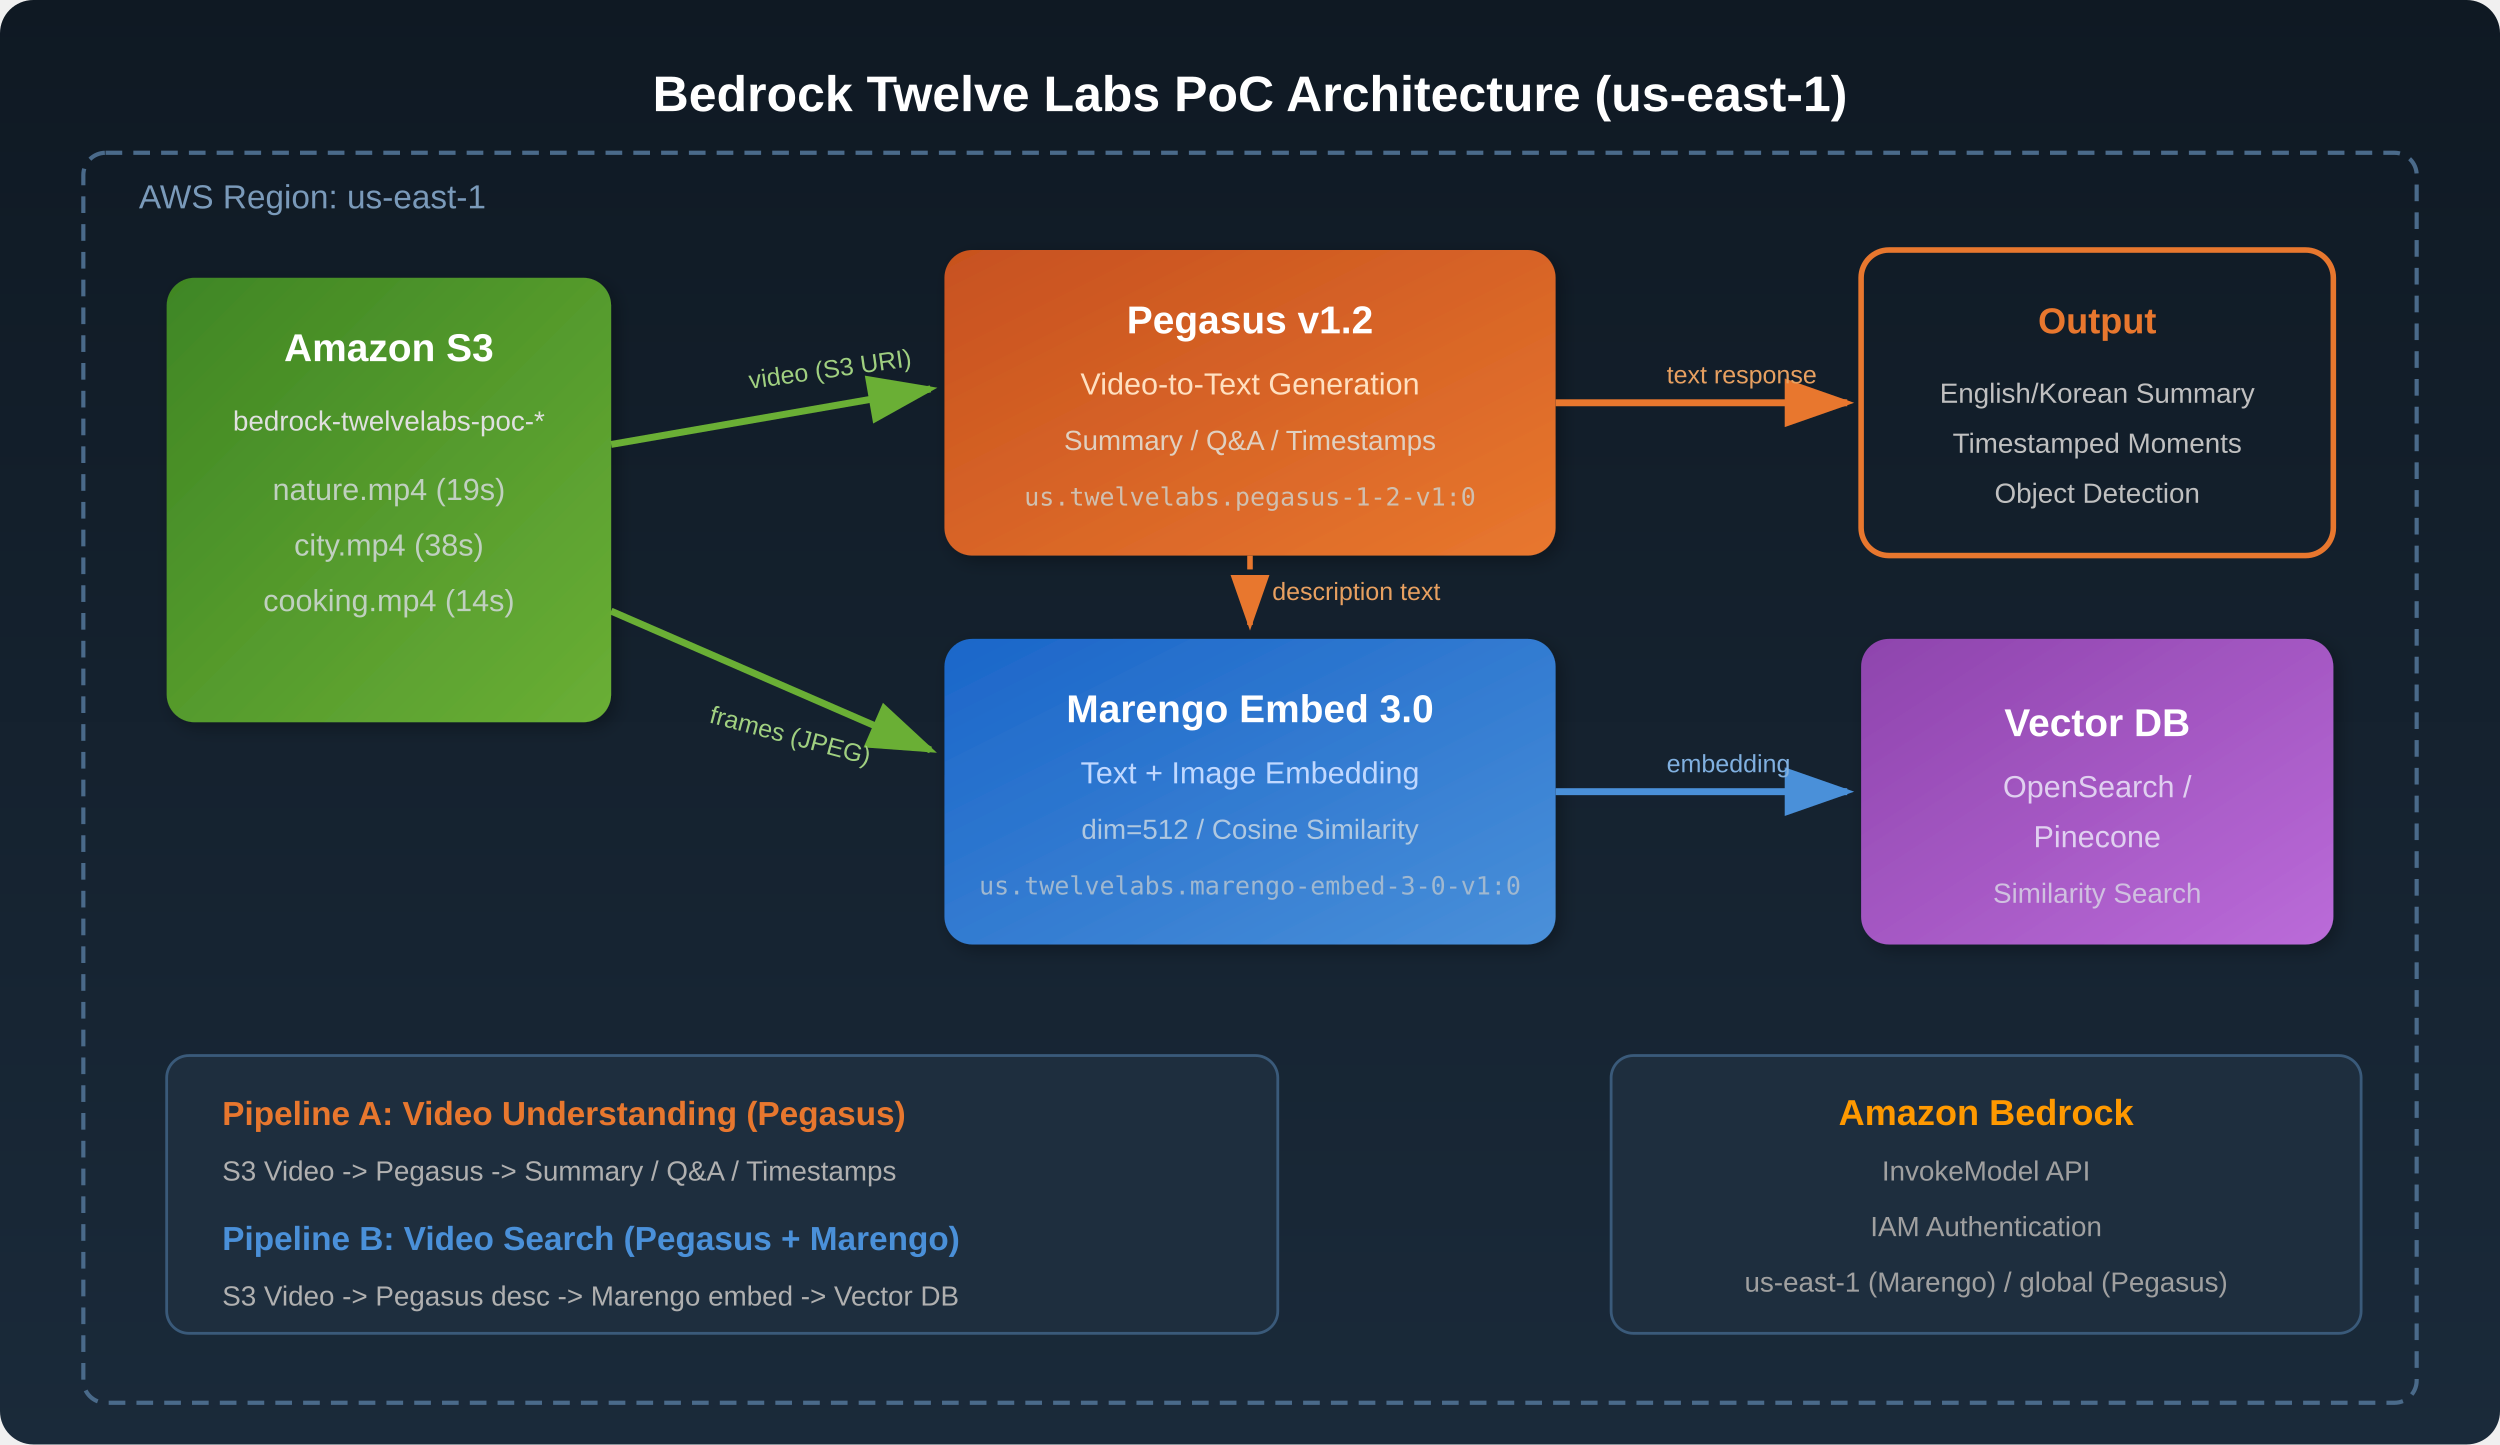
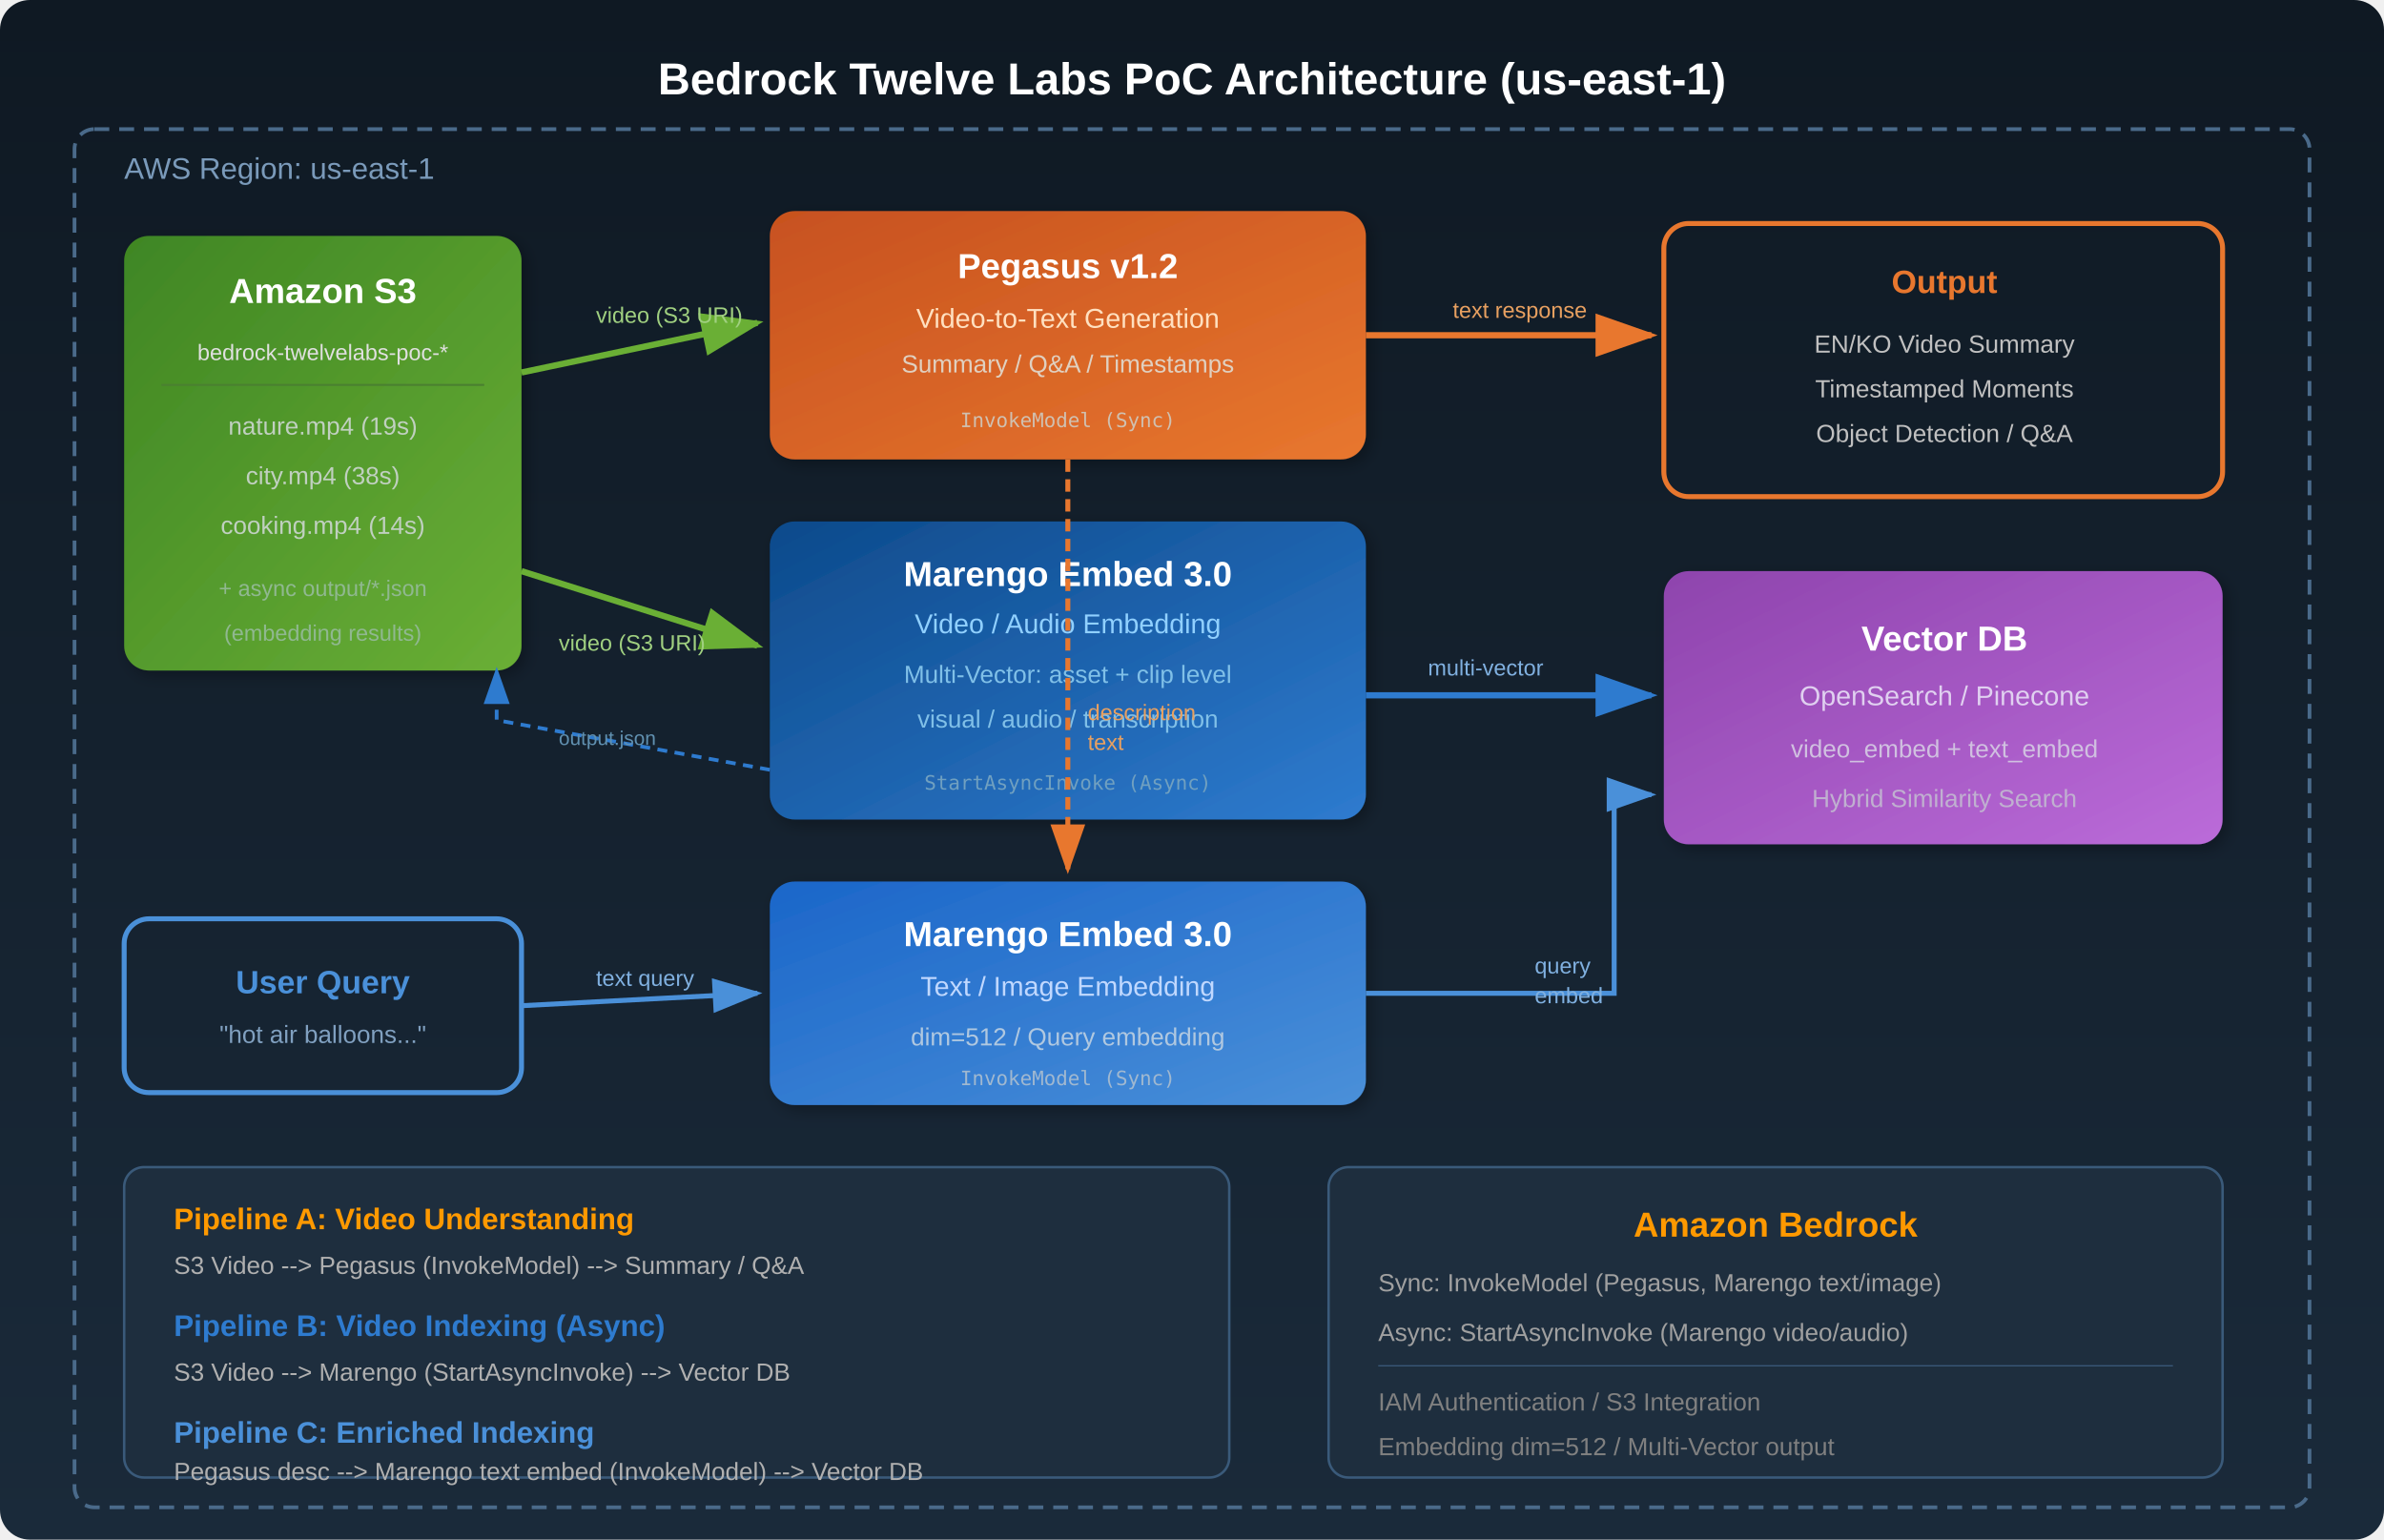
- <svg xmlns="http://www.w3.org/2000/svg" viewBox="0 0 900 520" width="900" height="520">
+ <svg xmlns="http://www.w3.org/2000/svg" viewBox="0 0 960 620" width="960" height="620">
  <defs>
    <linearGradient id="bg" x1="0" y1="0" x2="0" y2="1">
      <stop offset="0%" stop-color="#0f1923" />
      <stop offset="100%" stop-color="#1a2a3a" />
    </linearGradient>
    <linearGradient id="boxS3" x1="0" y1="0" x2="1" y2="1">
      <stop offset="0%" stop-color="#3F8624" />
      <stop offset="100%" stop-color="#6AAF35" />
    </linearGradient>
    <linearGradient id="boxPeg" x1="0" y1="0" x2="1" y2="1">
      <stop offset="0%" stop-color="#C7511F" />
      <stop offset="100%" stop-color="#E8772E" />
    </linearGradient>
-     <linearGradient id="boxMar" x1="0" y1="0" x2="1" y2="1">
+     <linearGradient id="boxMarSync" x1="0" y1="0" x2="1" y2="1">
      <stop offset="0%" stop-color="#1B66C9" />
      <stop offset="100%" stop-color="#4A90D9" />
+     </linearGradient>
+     <linearGradient id="boxMarAsync" x1="0" y1="0" x2="1" y2="1">
+       <stop offset="0%" stop-color="#0D4A8B" />
+       <stop offset="100%" stop-color="#2E7BCF" />
    </linearGradient>
    <linearGradient id="boxVec" x1="0" y1="0" x2="1" y2="1">
      <stop offset="0%" stop-color="#8E44AD" />
      <stop offset="100%" stop-color="#BB6BD9" />
    </linearGradient>
    <filter id="shadow">
      <feDropShadow dx="2" dy="2" stdDeviation="3" flood-opacity="0.3" />
    </filter>
-   </defs>
-   <rect width="900" height="520" fill="url(#bg)" rx="12" />
-   <text x="450" y="40" text-anchor="middle" fill="#ffffff" font-size="18" font-weight="bold" font-family="Arial, sans-serif">Bedrock Twelve Labs PoC Architecture (us-east-1)</text>
-   <rect x="30" y="55" width="840" height="450" rx="8" fill="none" stroke="#4a6a8a" stroke-width="1.5" stroke-dasharray="6,4" />
-   <text x="50" y="75" fill="#7a9aba" font-size="12" font-family="Arial, sans-serif">AWS Region: us-east-1</text>
-   <rect x="60" y="100" width="160" height="160" rx="10" fill="url(#boxS3)" filter="url(#shadow)" />
-   <text x="140" y="130" text-anchor="middle" fill="#ffffff" font-size="14" font-weight="bold" font-family="Arial, sans-serif">Amazon S3</text>
-   <text x="140" y="155" text-anchor="middle" fill="#e0e0e0" font-size="10" font-family="Arial, sans-serif">bedrock-twelvelabs-poc-*</text>
-   <text x="140" y="180" text-anchor="middle" fill="#c0d0c0" font-size="11" font-family="Arial, sans-serif">nature.mp4 (19s)</text>
-   <text x="140" y="200" text-anchor="middle" fill="#c0d0c0" font-size="11" font-family="Arial, sans-serif">city.mp4 (38s)</text>
-   <text x="140" y="220" text-anchor="middle" fill="#c0d0c0" font-size="11" font-family="Arial, sans-serif">cooking.mp4 (14s)</text>
-   <rect x="340" y="90" width="220" height="110" rx="10" fill="url(#boxPeg)" filter="url(#shadow)" />
-   <text x="450" y="120" text-anchor="middle" fill="#ffffff" font-size="14" font-weight="bold" font-family="Arial, sans-serif">Pegasus v1.2</text>
-   <text x="450" y="142" text-anchor="middle" fill="#ffe0c0" font-size="11" font-family="Arial, sans-serif">Video-to-Text Generation</text>
-   <text x="450" y="162" text-anchor="middle" fill="#e0d0c0" font-size="10" font-family="Arial, sans-serif">Summary / Q&amp;A / Timestamps</text>
-   <text x="450" y="182" text-anchor="middle" fill="#d0c0b0" font-size="9" font-family="monospace">us.twelvelabs.pegasus-1-2-v1:0</text>
-   <rect x="340" y="230" width="220" height="110" rx="10" fill="url(#boxMar)" filter="url(#shadow)" />
-   <text x="450" y="260" text-anchor="middle" fill="#ffffff" font-size="14" font-weight="bold" font-family="Arial, sans-serif">Marengo Embed 3.0</text>
-   <text x="450" y="282" text-anchor="middle" fill="#c0d8ff" font-size="11" font-family="Arial, sans-serif">Text + Image Embedding</text>
-   <text x="450" y="302" text-anchor="middle" fill="#b0c8e0" font-size="10" font-family="Arial, sans-serif">dim=512 / Cosine Similarity</text>
-   <text x="450" y="322" text-anchor="middle" fill="#a0b8d0" font-size="9" font-family="monospace">us.twelvelabs.marengo-embed-3-0-v1:0</text>
-   <rect x="670" y="230" width="170" height="110" rx="10" fill="url(#boxVec)" filter="url(#shadow)" />
-   <text x="755" y="265" text-anchor="middle" fill="#ffffff" font-size="14" font-weight="bold" font-family="Arial, sans-serif">Vector DB</text>
-   <text x="755" y="287" text-anchor="middle" fill="#e0d0f0" font-size="11" font-family="Arial, sans-serif">OpenSearch /</text>
-   <text x="755" y="305" text-anchor="middle" fill="#e0d0f0" font-size="11" font-family="Arial, sans-serif">Pinecone</text>
-   <text x="755" y="325" text-anchor="middle" fill="#d0c0e0" font-size="10" font-family="Arial, sans-serif">Similarity Search</text>
-   <rect x="670" y="90" width="170" height="110" rx="10" fill="none" stroke="#e8772e" stroke-width="2" />
-   <text x="755" y="120" text-anchor="middle" fill="#e8772e" font-size="13" font-weight="bold" font-family="Arial, sans-serif">Output</text>
-   <text x="755" y="145" text-anchor="middle" fill="#c0c0c0" font-size="10" font-family="Arial, sans-serif">English/Korean Summary</text>
-   <text x="755" y="163" text-anchor="middle" fill="#c0c0c0" font-size="10" font-family="Arial, sans-serif">Timestamped Moments</text>
-   <text x="755" y="181" text-anchor="middle" fill="#c0c0c0" font-size="10" font-family="Arial, sans-serif">Object Detection</text>
-   <line x1="220" y1="160" x2="335" y2="140" stroke="#6AAF35" stroke-width="2.5" marker-end="url(#arrowG)" />
-   <line x1="220" y1="220" x2="335" y2="270" stroke="#6AAF35" stroke-width="2.5" marker-end="url(#arrowG)" />
-   <line x1="450" y1="200" x2="450" y2="225" stroke="#E8772E" stroke-width="2" stroke-dasharray="5,3" marker-end="url(#arrowO)" />
-   <line x1="560" y1="145" x2="665" y2="145" stroke="#E8772E" stroke-width="2.5" marker-end="url(#arrowO)" />
-   <line x1="560" y1="285" x2="665" y2="285" stroke="#4A90D9" stroke-width="2.5" marker-end="url(#arrowB)" />
-   <defs>
    <marker id="arrowG" markerWidth="10" markerHeight="7" refX="9" refY="3.5" orient="auto">
      <polygon points="0 0, 10 3.5, 0 7" fill="#6AAF35" />
    </marker>
    <marker id="arrowO" markerWidth="10" markerHeight="7" refX="9" refY="3.5" orient="auto">
      <polygon points="0 0, 10 3.5, 0 7" fill="#E8772E" />
    </marker>
    <marker id="arrowB" markerWidth="10" markerHeight="7" refX="9" refY="3.5" orient="auto">
      <polygon points="0 0, 10 3.5, 0 7" fill="#4A90D9" />
    </marker>
+     <marker id="arrowBD" markerWidth="10" markerHeight="7" refX="9" refY="3.5" orient="auto">
+       <polygon points="0 0, 10 3.5, 0 7" fill="#2E7BCF" />
+     </marker>
+     <marker id="arrowP" markerWidth="10" markerHeight="7" refX="9" refY="3.5" orient="auto">
+       <polygon points="0 0, 10 3.5, 0 7" fill="#BB6BD9" />
+     </marker>
  </defs>
-   <text x="270" y="140" fill="#a0d080" font-size="9" font-family="Arial, sans-serif" transform="rotate(-8, 270, 140)">video (S3 URI)</text>
-   <text x="255" y="260" fill="#a0d080" font-size="9" font-family="Arial, sans-serif" transform="rotate(15, 255, 260)">frames (JPEG)</text>
-   <text x="458" y="216" fill="#e8a060" font-size="9" font-family="Arial, sans-serif">description text</text>
-   <text x="600" y="138" fill="#e8a060" font-size="9" font-family="Arial, sans-serif">text response</text>
-   <text x="600" y="278" fill="#80b0e0" font-size="9" font-family="Arial, sans-serif">embedding</text>
-   <rect x="60" y="380" width="400" height="100" rx="8" fill="#1e2e3e" stroke="#3a5a7a" stroke-width="1" />
-   <text x="80" y="405" fill="#e8772e" font-size="12" font-weight="bold" font-family="Arial, sans-serif">Pipeline A: Video Understanding (Pegasus)</text>
-   <text x="80" y="425" fill="#b0b0b0" font-size="10" font-family="Arial, sans-serif">S3 Video -&gt; Pegasus -&gt; Summary / Q&amp;A / Timestamps</text>
-   <text x="80" y="450" fill="#4A90D9" font-size="12" font-weight="bold" font-family="Arial, sans-serif">Pipeline B: Video Search (Pegasus + Marengo)</text>
-   <text x="80" y="470" fill="#b0b0b0" font-size="10" font-family="Arial, sans-serif">S3 Video -&gt; Pegasus desc -&gt; Marengo embed -&gt; Vector DB</text>
-   <rect x="580" y="380" width="270" height="100" rx="8" fill="#1e2e3e" stroke="#3a5a7a" stroke-width="1" />
-   <text x="715" y="405" text-anchor="middle" fill="#FF9900" font-size="13" font-weight="bold" font-family="Arial, sans-serif">Amazon Bedrock</text>
-   <text x="715" y="425" text-anchor="middle" fill="#a0a0a0" font-size="10" font-family="Arial, sans-serif">InvokeModel API</text>
-   <text x="715" y="445" text-anchor="middle" fill="#a0a0a0" font-size="10" font-family="Arial, sans-serif">IAM Authentication</text>
-   <text x="715" y="465" text-anchor="middle" fill="#a0a0a0" font-size="10" font-family="Arial, sans-serif">us-east-1 (Marengo) / global (Pegasus)</text>
+   <rect width="960" height="620" fill="url(#bg)" rx="12" />
+   <text x="480" y="38" text-anchor="middle" fill="#ffffff" font-size="18" font-weight="bold" font-family="Arial, sans-serif">Bedrock Twelve Labs PoC Architecture (us-east-1)</text>
+   <rect x="30" y="52" width="900" height="555" rx="8" fill="none" stroke="#4a6a8a" stroke-width="1.5" stroke-dasharray="6,4" />
+   <text x="50" y="72" fill="#7a9aba" font-size="12" font-family="Arial, sans-serif">AWS Region: us-east-1</text>
+   <rect x="50" y="95" width="160" height="175" rx="10" fill="url(#boxS3)" filter="url(#shadow)" />
+   <text x="130" y="122" text-anchor="middle" fill="#ffffff" font-size="14" font-weight="bold" font-family="Arial, sans-serif">Amazon S3</text>
+   <text x="130" y="145" text-anchor="middle" fill="#e0e0e0" font-size="9" font-family="Arial, sans-serif">bedrock-twelvelabs-poc-*</text>
+   <line x1="65" y1="155" x2="195" y2="155" stroke="#4a8030" stroke-width="0.8" />
+   <text x="130" y="175" text-anchor="middle" fill="#c0d0c0" font-size="10" font-family="Arial, sans-serif">nature.mp4 (19s)</text>
+   <text x="130" y="195" text-anchor="middle" fill="#c0d0c0" font-size="10" font-family="Arial, sans-serif">city.mp4 (38s)</text>
+   <text x="130" y="215" text-anchor="middle" fill="#c0d0c0" font-size="10" font-family="Arial, sans-serif">cooking.mp4 (14s)</text>
+   <text x="130" y="240" text-anchor="middle" fill="#90b890" font-size="9" font-family="Arial, sans-serif">+ async output/*.json</text>
+   <text x="130" y="258" text-anchor="middle" fill="#90b890" font-size="9" font-family="Arial, sans-serif">(embedding results)</text>
+   <rect x="310" y="85" width="240" height="100" rx="10" fill="url(#boxPeg)" filter="url(#shadow)" />
+   <text x="430" y="112" text-anchor="middle" fill="#ffffff" font-size="14" font-weight="bold" font-family="Arial, sans-serif">Pegasus v1.2</text>
+   <text x="430" y="132" text-anchor="middle" fill="#ffe0c0" font-size="11" font-family="Arial, sans-serif">Video-to-Text Generation</text>
+   <text x="430" y="150" text-anchor="middle" fill="#e0d0c0" font-size="10" font-family="Arial, sans-serif">Summary / Q&amp;A / Timestamps</text>
+   <text x="430" y="172" text-anchor="middle" fill="#d0c0b0" font-size="8" font-family="monospace">InvokeModel (Sync)</text>
+   <rect x="310" y="210" width="240" height="120" rx="10" fill="url(#boxMarAsync)" filter="url(#shadow)" />
+   <text x="430" y="236" text-anchor="middle" fill="#ffffff" font-size="14" font-weight="bold" font-family="Arial, sans-serif">Marengo Embed 3.0</text>
+   <text x="430" y="255" text-anchor="middle" fill="#90d0ff" font-size="11" font-family="Arial, sans-serif">Video / Audio Embedding</text>
+   <text x="430" y="275" text-anchor="middle" fill="#80c0e8" font-size="10" font-family="Arial, sans-serif">Multi-Vector: asset + clip level</text>
+   <text x="430" y="293" text-anchor="middle" fill="#80c0e8" font-size="10" font-family="Arial, sans-serif">visual / audio / transcription</text>
+   <text x="430" y="318" text-anchor="middle" fill="#70a0c0" font-size="8" font-family="monospace">StartAsyncInvoke (Async)</text>
+   <rect x="310" y="355" width="240" height="90" rx="10" fill="url(#boxMarSync)" filter="url(#shadow)" />
+   <text x="430" y="381" text-anchor="middle" fill="#ffffff" font-size="14" font-weight="bold" font-family="Arial, sans-serif">Marengo Embed 3.0</text>
+   <text x="430" y="401" text-anchor="middle" fill="#c0d8ff" font-size="11" font-family="Arial, sans-serif">Text / Image Embedding</text>
+   <text x="430" y="421" text-anchor="middle" fill="#b0c8e0" font-size="10" font-family="Arial, sans-serif">dim=512 / Query embedding</text>
+   <text x="430" y="437" text-anchor="middle" fill="#a0b8d0" font-size="8" font-family="monospace">InvokeModel (Sync)</text>
+   <rect x="670" y="230" width="225" height="110" rx="10" fill="url(#boxVec)" filter="url(#shadow)" />
+   <text x="783" y="262" text-anchor="middle" fill="#ffffff" font-size="14" font-weight="bold" font-family="Arial, sans-serif">Vector DB</text>
+   <text x="783" y="284" text-anchor="middle" fill="#e0d0f0" font-size="11" font-family="Arial, sans-serif">OpenSearch / Pinecone</text>
+   <text x="783" y="305" text-anchor="middle" fill="#d0c0e0" font-size="10" font-family="Arial, sans-serif">video_embed + text_embed</text>
+   <text x="783" y="325" text-anchor="middle" fill="#c0b0d0" font-size="10" font-family="Arial, sans-serif">Hybrid Similarity Search</text>
+   <rect x="670" y="90" width="225" height="110" rx="10" fill="none" stroke="#e8772e" stroke-width="2" />
+   <text x="783" y="118" text-anchor="middle" fill="#e8772e" font-size="13" font-weight="bold" font-family="Arial, sans-serif">Output</text>
+   <text x="783" y="142" text-anchor="middle" fill="#c0c0c0" font-size="10" font-family="Arial, sans-serif">EN/KO Video Summary</text>
+   <text x="783" y="160" text-anchor="middle" fill="#c0c0c0" font-size="10" font-family="Arial, sans-serif">Timestamped Moments</text>
+   <text x="783" y="178" text-anchor="middle" fill="#c0c0c0" font-size="10" font-family="Arial, sans-serif">Object Detection / Q&amp;A</text>
+   <rect x="50" y="370" width="160" height="70" rx="10" fill="none" stroke="#4A90D9" stroke-width="2" />
+   <text x="130" y="400" text-anchor="middle" fill="#4A90D9" font-size="13" font-weight="bold" font-family="Arial, sans-serif">User Query</text>
+   <text x="130" y="420" text-anchor="middle" fill="#80a0c0" font-size="10" font-family="Arial, sans-serif">"hot air balloons..."</text>
+   <path d="M 210 150 L 305 130" stroke="#6AAF35" stroke-width="2.5" fill="none" marker-end="url(#arrowG)" />
+   <text x="240" y="130" fill="#a0d080" font-size="9" font-family="Arial, sans-serif">video (S3 URI)</text>
+   <path d="M 210 230 L 305 260" stroke="#6AAF35" stroke-width="2.5" fill="none" marker-end="url(#arrowG)" />
+   <text x="225" y="262" fill="#a0d080" font-size="9" font-family="Arial, sans-serif">video (S3 URI)</text>
+   <path d="M 550 135 L 665 135" stroke="#E8772E" stroke-width="2.5" fill="none" marker-end="url(#arrowO)" />
+   <text x="585" y="128" fill="#e8a060" font-size="9" font-family="Arial, sans-serif">text response</text>
+   <path d="M 430 185 L 430 350" stroke="#E8772E" stroke-width="2" stroke-dasharray="5,3" fill="none" marker-end="url(#arrowO)" />
+   <text x="438" y="290" fill="#e8a060" font-size="9" font-family="Arial, sans-serif">description</text>
+   <text x="438" y="302" fill="#e8a060" font-size="9" font-family="Arial, sans-serif">text</text>
+   <path d="M 550 280 L 665 280" stroke="#2E7BCF" stroke-width="2.5" fill="none" marker-end="url(#arrowBD)" />
+   <text x="575" y="272" fill="#80b0e0" font-size="9" font-family="Arial, sans-serif">multi-vector</text>
+   <path d="M 550 400 L 650 400 L 650 320 L 665 320" stroke="#4A90D9" stroke-width="2" fill="none" marker-end="url(#arrowB)" />
+   <text x="618" y="392" fill="#80b0e0" font-size="9" font-family="Arial, sans-serif">query</text>
+   <text x="618" y="404" fill="#80b0e0" font-size="9" font-family="Arial, sans-serif">embed</text>
+   <path d="M 210 405 L 305 400" stroke="#4A90D9" stroke-width="2" fill="none" marker-end="url(#arrowB)" />
+   <text x="240" y="397" fill="#80b0e0" font-size="9" font-family="Arial, sans-serif">text query</text>
+   <path d="M 310 310 L 200 290 L 200 270" stroke="#2E7BCF" stroke-width="1.5" stroke-dasharray="4,3" fill="none" marker-end="url(#arrowBD)" />
+   <text x="225" y="300" fill="#6090b0" font-size="8" font-family="Arial, sans-serif">output.json</text>
+   <rect x="50" y="470" width="445" height="125" rx="8" fill="#1e2e3e" stroke="#3a5a7a" stroke-width="1" />
+   <text x="70" y="495" fill="#FF9900" font-size="12" font-weight="bold" font-family="Arial, sans-serif">Pipeline A: Video Understanding</text>
+   <text x="70" y="513" fill="#b0b0b0" font-size="10" font-family="Arial, sans-serif">S3 Video --&gt; Pegasus (InvokeModel) --&gt; Summary / Q&amp;A</text>
+   <text x="70" y="538" fill="#2E7BCF" font-size="12" font-weight="bold" font-family="Arial, sans-serif">Pipeline B: Video Indexing (Async)</text>
+   <text x="70" y="556" fill="#b0b0b0" font-size="10" font-family="Arial, sans-serif">S3 Video --&gt; Marengo (StartAsyncInvoke) --&gt; Vector DB</text>
+   <text x="70" y="581" fill="#4A90D9" font-size="12" font-weight="bold" font-family="Arial, sans-serif">Pipeline C: Enriched Indexing</text>
+   <text x="70" y="596" fill="#b0b0b0" font-size="10" font-family="Arial, sans-serif">Pegasus desc --&gt; Marengo text embed (InvokeModel) --&gt; Vector DB</text>
+   <rect x="535" y="470" width="360" height="125" rx="8" fill="#1e2e3e" stroke="#3a5a7a" stroke-width="1" />
+   <text x="715" y="498" text-anchor="middle" fill="#FF9900" font-size="14" font-weight="bold" font-family="Arial, sans-serif">Amazon Bedrock</text>
+   <text x="555" y="520" fill="#a0a0a0" font-size="10" font-family="Arial, sans-serif">Sync:   InvokeModel (Pegasus, Marengo text/image)</text>
+   <text x="555" y="540" fill="#a0a0a0" font-size="10" font-family="Arial, sans-serif">Async:  StartAsyncInvoke (Marengo video/audio)</text>
+   <line x1="555" y1="550" x2="875" y2="550" stroke="#3a5a7a" stroke-width="0.5" />
+   <text x="555" y="568" fill="#808080" font-size="10" font-family="Arial, sans-serif">IAM Authentication / S3 Integration</text>
+   <text x="555" y="586" fill="#808080" font-size="10" font-family="Arial, sans-serif">Embedding dim=512 / Multi-Vector output</text>
</svg>
